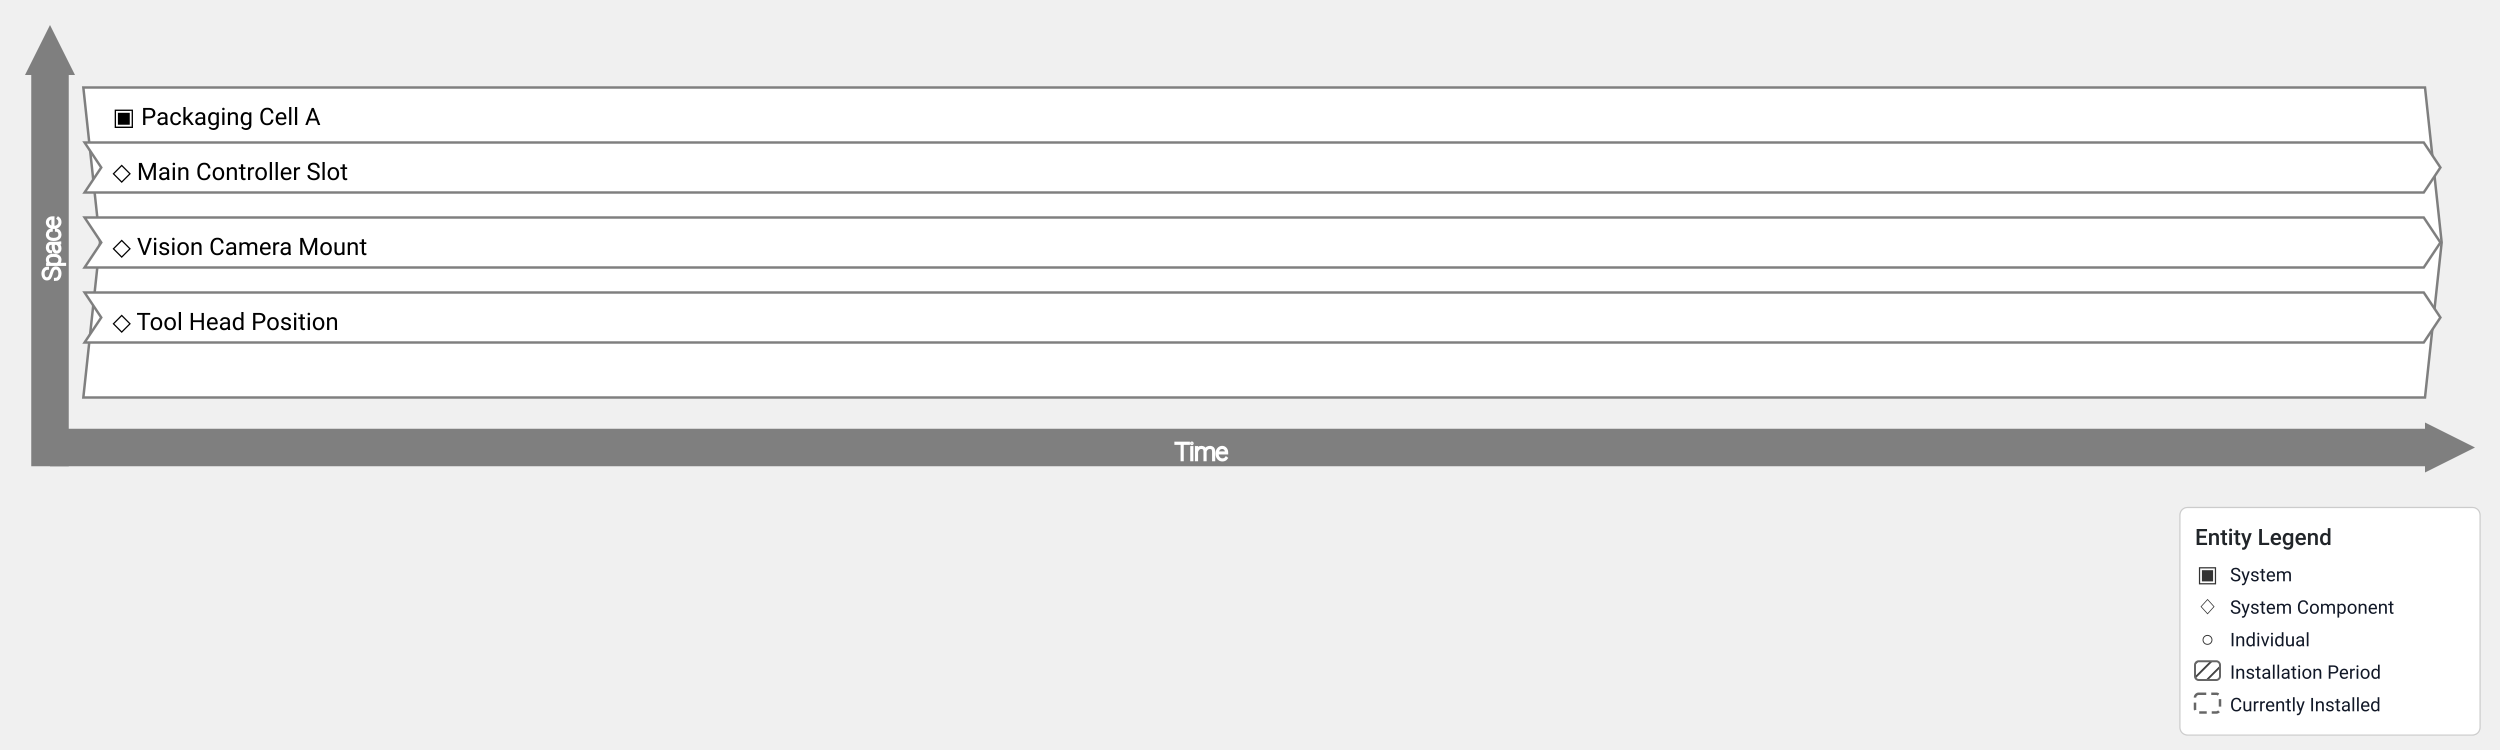
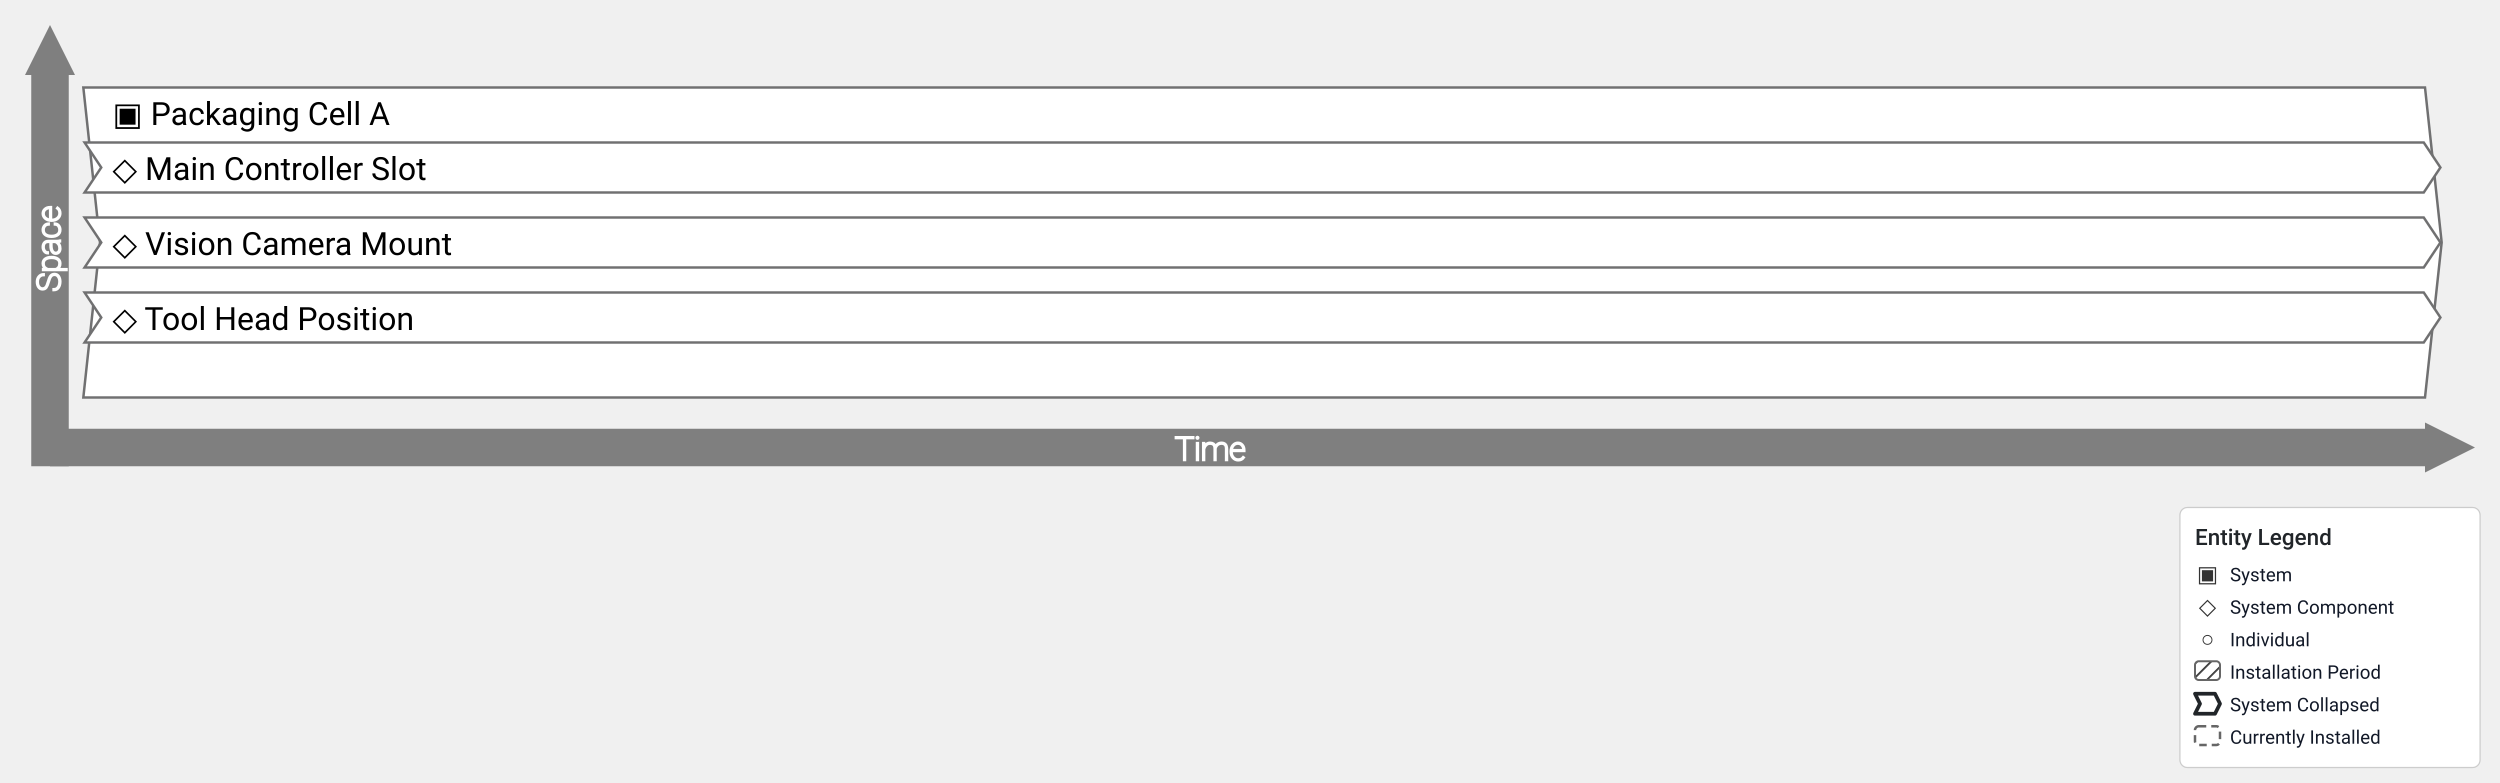
- <svg xmlns="http://www.w3.org/2000/svg" viewBox="0 0 1000 300" style="min-width: 100%; max-width: 100%;">
-   <g id="activity-diagram-group" transform="translate(0,0) scale(1)">
-     <defs>
-       <mask id="activity-mask" maskUnits="userSpaceOnUse">
-         <rect x="-50000" y="-50000" width="100000" height="100000" fill="white" />
-         <rect x="-50000" y="35" width="100000" height="124" fill="black" />
-         <path d="M 33.333 35 l 936.667 0l 6.667 62 -6.667 62l -936.667 0l 6.667 -62 -6.667 -62Z" fill="white" />
-         <rect x="-50000" y="57" width="100000" height="20" fill="black" />
-         <path d="M 33.833 57 l 935.667 0l 6.667 10 -6.667 10l -935.667 0l 6.667 -10 -6.667 -10Z" fill="white" />
-         <rect x="-50000" y="87" width="100000" height="20" fill="black" />
-         <path d="M 33.833 87 l 935.667 0l 6.667 10 -6.667 10l -935.667 0l 6.667 -10 -6.667 -10Z" fill="white" />
-         <rect x="-50000" y="117" width="100000" height="20" fill="black" />
-         <path d="M 33.833 117 l 935.667 0l 6.667 10 -6.667 10l -935.667 0l 6.667 -10 -6.667 -10Z" fill="white" />
+ <svg xmlns="http://www.w3.org/2000/svg" viewBox="0 0 1000 313" style="display: inline; visibility: visible; opacity: 1; fill: rgb(0, 0, 0); fill-opacity: 1; fill-rule: nonzero; stroke: none; stroke-opacity: 1; stroke-width: 1px; stroke-dasharray: none; stroke-dashoffset: 0px; stroke-linecap: butt; stroke-linejoin: miter; stroke-miterlimit: 4; paint-order: normal; vector-effect: none; color: rgb(33, 37, 41); font-family: Roboto, Arial, sans-serif; font-size: 16px; font-weight: 400; font-style: normal; letter-spacing: normal; text-anchor: start; dominant-baseline: auto; alignment-baseline: auto; white-space: normal;">
+   <g id="activity-diagram-group" transform="translate(0,0) scale(1)" style="display: inline; visibility: visible; opacity: 1; fill: rgb(0, 0, 0); fill-opacity: 1; fill-rule: nonzero; stroke: none; stroke-opacity: 1; stroke-width: 1px; stroke-dasharray: none; stroke-dashoffset: 0px; stroke-linecap: butt; stroke-linejoin: miter; stroke-miterlimit: 4; paint-order: normal; vector-effect: none; color: rgb(33, 37, 41); font-family: Roboto, Arial, sans-serif; font-size: 16px; font-weight: 400; font-style: normal; letter-spacing: normal; text-anchor: start; dominant-baseline: auto; alignment-baseline: auto; white-space: normal;">
+     <defs style="display: inline; visibility: visible; opacity: 1; fill: rgb(0, 0, 0); fill-opacity: 1; fill-rule: nonzero; stroke: none; stroke-opacity: 1; stroke-width: 1px; stroke-dasharray: none; stroke-dashoffset: 0px; stroke-linecap: butt; stroke-linejoin: miter; stroke-miterlimit: 4; paint-order: normal; vector-effect: none; color: rgb(33, 37, 41); font-family: Roboto, Arial, sans-serif; font-size: 16px; font-weight: 400; font-style: normal; letter-spacing: normal; text-anchor: start; dominant-baseline: auto; alignment-baseline: auto; white-space: normal;">
+       <mask id="activity-mask" maskUnits="userSpaceOnUse" style="display: inline; visibility: visible; opacity: 1; fill: rgb(0, 0, 0); fill-opacity: 1; fill-rule: nonzero; stroke: none; stroke-opacity: 1; stroke-width: 1px; stroke-dasharray: none; stroke-dashoffset: 0px; stroke-linecap: butt; stroke-linejoin: miter; stroke-miterlimit: 4; paint-order: normal; vector-effect: none; color: rgb(33, 37, 41); font-family: Roboto, Arial, sans-serif; font-size: 16px; font-weight: 400; font-style: normal; letter-spacing: normal; text-anchor: start; dominant-baseline: auto; alignment-baseline: auto; white-space: normal;">
+         <rect x="-50000" y="-50000" width="100000" height="100000" fill="white" style="display: inline; visibility: visible; opacity: 1; fill: rgb(255, 255, 255); fill-opacity: 1; fill-rule: nonzero; stroke: none; stroke-opacity: 1; stroke-width: 1px; stroke-dasharray: none; stroke-dashoffset: 0px; stroke-linecap: butt; stroke-linejoin: miter; stroke-miterlimit: 4; paint-order: normal; vector-effect: none; color: rgb(33, 37, 41); font-family: Roboto, Arial, sans-serif; font-size: 16px; font-weight: 400; font-style: normal; letter-spacing: normal; text-anchor: start; dominant-baseline: auto; alignment-baseline: auto; white-space: normal;" />
+         <rect x="-50000" y="35" width="100000" height="124" fill="black" style="display: inline; visibility: visible; opacity: 1; fill: rgb(0, 0, 0); fill-opacity: 1; fill-rule: nonzero; stroke: none; stroke-opacity: 1; stroke-width: 1px; stroke-dasharray: none; stroke-dashoffset: 0px; stroke-linecap: butt; stroke-linejoin: miter; stroke-miterlimit: 4; paint-order: normal; vector-effect: none; color: rgb(33, 37, 41); font-family: Roboto, Arial, sans-serif; font-size: 16px; font-weight: 400; font-style: normal; letter-spacing: normal; text-anchor: start; dominant-baseline: auto; alignment-baseline: auto; white-space: normal;" />
+         <path d="M 33.333 35 l 936.667 0l 6.667 62 -6.667 62l -936.667 0l 6.667 -62 -6.667 -62Z" fill="white" style="display: inline; visibility: visible; opacity: 1; fill: rgb(255, 255, 255); fill-opacity: 1; fill-rule: nonzero; stroke: none; stroke-opacity: 1; stroke-width: 1px; stroke-dasharray: none; stroke-dashoffset: 0px; stroke-linecap: butt; stroke-linejoin: miter; stroke-miterlimit: 4; paint-order: normal; vector-effect: none; color: rgb(33, 37, 41); font-family: Roboto, Arial, sans-serif; font-size: 16px; font-weight: 400; font-style: normal; letter-spacing: normal; text-anchor: start; dominant-baseline: auto; alignment-baseline: auto; white-space: normal;" />
+         <rect x="-50000" y="57" width="100000" height="20" fill="black" style="display: inline; visibility: visible; opacity: 1; fill: rgb(0, 0, 0); fill-opacity: 1; fill-rule: nonzero; stroke: none; stroke-opacity: 1; stroke-width: 1px; stroke-dasharray: none; stroke-dashoffset: 0px; stroke-linecap: butt; stroke-linejoin: miter; stroke-miterlimit: 4; paint-order: normal; vector-effect: none; color: rgb(33, 37, 41); font-family: Roboto, Arial, sans-serif; font-size: 16px; font-weight: 400; font-style: normal; letter-spacing: normal; text-anchor: start; dominant-baseline: auto; alignment-baseline: auto; white-space: normal;" />
+         <path d="M 33.833 57 l 935.667 0l 6.667 10 -6.667 10l -935.667 0l 6.667 -10 -6.667 -10Z" fill="white" style="display: inline; visibility: visible; opacity: 1; fill: rgb(255, 255, 255); fill-opacity: 1; fill-rule: nonzero; stroke: none; stroke-opacity: 1; stroke-width: 1px; stroke-dasharray: none; stroke-dashoffset: 0px; stroke-linecap: butt; stroke-linejoin: miter; stroke-miterlimit: 4; paint-order: normal; vector-effect: none; color: rgb(33, 37, 41); font-family: Roboto, Arial, sans-serif; font-size: 16px; font-weight: 400; font-style: normal; letter-spacing: normal; text-anchor: start; dominant-baseline: auto; alignment-baseline: auto; white-space: normal;" />
+         <rect x="-50000" y="87" width="100000" height="20" fill="black" style="display: inline; visibility: visible; opacity: 1; fill: rgb(0, 0, 0); fill-opacity: 1; fill-rule: nonzero; stroke: none; stroke-opacity: 1; stroke-width: 1px; stroke-dasharray: none; stroke-dashoffset: 0px; stroke-linecap: butt; stroke-linejoin: miter; stroke-miterlimit: 4; paint-order: normal; vector-effect: none; color: rgb(33, 37, 41); font-family: Roboto, Arial, sans-serif; font-size: 16px; font-weight: 400; font-style: normal; letter-spacing: normal; text-anchor: start; dominant-baseline: auto; alignment-baseline: auto; white-space: normal;" />
+         <path d="M 33.833 87 l 935.667 0l 6.667 10 -6.667 10l -935.667 0l 6.667 -10 -6.667 -10Z" fill="white" style="display: inline; visibility: visible; opacity: 1; fill: rgb(255, 255, 255); fill-opacity: 1; fill-rule: nonzero; stroke: none; stroke-opacity: 1; stroke-width: 1px; stroke-dasharray: none; stroke-dashoffset: 0px; stroke-linecap: butt; stroke-linejoin: miter; stroke-miterlimit: 4; paint-order: normal; vector-effect: none; color: rgb(33, 37, 41); font-family: Roboto, Arial, sans-serif; font-size: 16px; font-weight: 400; font-style: normal; letter-spacing: normal; text-anchor: start; dominant-baseline: auto; alignment-baseline: auto; white-space: normal;" />
+         <rect x="-50000" y="117" width="100000" height="20" fill="black" style="display: inline; visibility: visible; opacity: 1; fill: rgb(0, 0, 0); fill-opacity: 1; fill-rule: nonzero; stroke: none; stroke-opacity: 1; stroke-width: 1px; stroke-dasharray: none; stroke-dashoffset: 0px; stroke-linecap: butt; stroke-linejoin: miter; stroke-miterlimit: 4; paint-order: normal; vector-effect: none; color: rgb(33, 37, 41); font-family: Roboto, Arial, sans-serif; font-size: 16px; font-weight: 400; font-style: normal; letter-spacing: normal; text-anchor: start; dominant-baseline: auto; alignment-baseline: auto; white-space: normal;" />
+         <path d="M 33.833 117 l 935.667 0l 6.667 10 -6.667 10l -935.667 0l 6.667 -10 -6.667 -10Z" fill="white" style="display: inline; visibility: visible; opacity: 1; fill: rgb(255, 255, 255); fill-opacity: 1; fill-rule: nonzero; stroke: none; stroke-opacity: 1; stroke-width: 1px; stroke-dasharray: none; stroke-dashoffset: 0px; stroke-linecap: butt; stroke-linejoin: miter; stroke-miterlimit: 4; paint-order: normal; vector-effect: none; color: rgb(33, 37, 41); font-family: Roboto, Arial, sans-serif; font-size: 16px; font-weight: 400; font-style: normal; letter-spacing: normal; text-anchor: start; dominant-baseline: auto; alignment-baseline: auto; white-space: normal;" />
      </mask>
-       <pattern id="installHatch" width="8" height="8" patternUnits="userSpaceOnUse" patternTransform="rotate(45)">
-         <line x1="0" y1="0" x2="0" y2="8" stroke="#666" stroke-width="1.5" />
+       <pattern id="installHatch" width="8" height="8" patternUnits="userSpaceOnUse" patternTransform="rotate(45)" style="display: inline; visibility: visible; opacity: 1; fill: rgb(0, 0, 0); fill-opacity: 1; fill-rule: nonzero; stroke: none; stroke-opacity: 1; stroke-width: 1px; stroke-dasharray: none; stroke-dashoffset: 0px; stroke-linecap: butt; stroke-linejoin: miter; stroke-miterlimit: 4; paint-order: normal; vector-effect: none; color: rgb(33, 37, 41); font-family: Roboto, Arial, sans-serif; font-size: 16px; font-weight: 400; font-style: normal; letter-spacing: normal; text-anchor: start; dominant-baseline: auto; alignment-baseline: auto; white-space: normal;">
+         <rect width="8" height="8" fill="#d3d3d3" style="display: inline; visibility: visible; opacity: 1; fill: rgb(211, 211, 211); fill-opacity: 1; fill-rule: nonzero; stroke: none; stroke-opacity: 1; stroke-width: 1px; stroke-dasharray: none; stroke-dashoffset: 0px; stroke-linecap: butt; stroke-linejoin: miter; stroke-miterlimit: 4; paint-order: normal; vector-effect: none; color: rgb(33, 37, 41); font-family: Roboto, Arial, sans-serif; font-size: 16px; font-weight: 400; font-style: normal; letter-spacing: normal; text-anchor: start; dominant-baseline: auto; alignment-baseline: auto; white-space: normal;" />
+         <line x1="0" y1="0" x2="0" y2="8" stroke="#666" stroke-width="1.5" style="display: inline; visibility: visible; opacity: 1; fill: rgb(0, 0, 0); fill-opacity: 1; fill-rule: nonzero; stroke: rgb(102, 102, 102); stroke-opacity: 1; stroke-width: 1.5px; stroke-dasharray: none; stroke-dashoffset: 0px; stroke-linecap: butt; stroke-linejoin: miter; stroke-miterlimit: 4; paint-order: normal; vector-effect: none; color: rgb(33, 37, 41); font-family: Roboto, Arial, sans-serif; font-size: 16px; font-weight: 400; font-style: normal; letter-spacing: normal; text-anchor: start; dominant-baseline: auto; alignment-baseline: auto; white-space: normal;" />
      </pattern>
-       <pattern id="installHatchHighlight" width="8" height="8" patternUnits="userSpaceOnUse" patternTransform="rotate(45)">
-         <line x1="0" y1="0" x2="0" y2="8" stroke="#444" stroke-width="2" />
+       <pattern id="installHatchHighlight" width="8" height="8" patternUnits="userSpaceOnUse" patternTransform="rotate(45)" style="display: inline; visibility: visible; opacity: 1; fill: rgb(0, 0, 0); fill-opacity: 1; fill-rule: nonzero; stroke: none; stroke-opacity: 1; stroke-width: 1px; stroke-dasharray: none; stroke-dashoffset: 0px; stroke-linecap: butt; stroke-linejoin: miter; stroke-miterlimit: 4; paint-order: normal; vector-effect: none; color: rgb(33, 37, 41); font-family: Roboto, Arial, sans-serif; font-size: 16px; font-weight: 400; font-style: normal; letter-spacing: normal; text-anchor: start; dominant-baseline: auto; alignment-baseline: auto; white-space: normal;">
+         <rect width="8" height="8" fill="#d3d3d3" style="display: inline; visibility: visible; opacity: 1; fill: rgb(211, 211, 211); fill-opacity: 1; fill-rule: nonzero; stroke: none; stroke-opacity: 1; stroke-width: 1px; stroke-dasharray: none; stroke-dashoffset: 0px; stroke-linecap: butt; stroke-linejoin: miter; stroke-miterlimit: 4; paint-order: normal; vector-effect: none; color: rgb(33, 37, 41); font-family: Roboto, Arial, sans-serif; font-size: 16px; font-weight: 400; font-style: normal; letter-spacing: normal; text-anchor: start; dominant-baseline: auto; alignment-baseline: auto; white-space: normal;" />
+         <line x1="0" y1="0" x2="0" y2="8" stroke="#444" stroke-width="2" style="display: inline; visibility: visible; opacity: 1; fill: rgb(0, 0, 0); fill-opacity: 1; fill-rule: nonzero; stroke: rgb(68, 68, 68); stroke-opacity: 1; stroke-width: 2px; stroke-dasharray: none; stroke-dashoffset: 0px; stroke-linecap: butt; stroke-linejoin: miter; stroke-miterlimit: 4; paint-order: normal; vector-effect: none; color: rgb(33, 37, 41); font-family: Roboto, Arial, sans-serif; font-size: 16px; font-weight: 400; font-style: normal; letter-spacing: normal; text-anchor: start; dominant-baseline: auto; alignment-baseline: auto; white-space: normal;" />
      </pattern>
      <pattern id="exportInstallHatch" width="4" height="4" patternUnits="userSpaceOnUse" patternTransform="rotate(45)">
        <line x1="0" y1="0" x2="0" y2="4" stroke="#444" stroke-width="1.5" />
      </pattern>
    </defs>
-     <path class="individual" id="i63933611-7662-416a-b273-9141f3b46ba9" d="M 33.333 35 l 936.667 0l 6.667 62 -6.667 62l -936.667 0l 6.667 -62 -6.667 -62Z" stroke="#7F7F7F" stroke-width="1px" fill="white" data-row-y="35" style="cursor: ns-resize; fill: white;" />
-     <path class="individual" id="iea7aeaec-ef96-47cc-a985-a3d0d0cf8ce3" d="M 33.833 57 l 935.667 0l 6.667 10 -6.667 10l -935.667 0l 6.667 -10 -6.667 -10Z" stroke="#7F7F7F" stroke-width="1px" fill="white" data-row-y="57" style="cursor: ns-resize; fill: white;" />
-     <path class="individual" id="iaff3b7c0-ceb5-45d6-823a-55f9f7750020" d="M 33.833 87 l 935.667 0l 6.667 10 -6.667 10l -935.667 0l 6.667 -10 -6.667 -10Z" stroke="#7F7F7F" stroke-width="1px" fill="white" data-row-y="87" style="cursor: ns-resize; fill: white;" />
-     <path class="individual" id="i377f8850-57b0-4609-aa68-6263447ff52f" d="M 33.833 117 l 935.667 0l 6.667 10 -6.667 10l -935.667 0l 6.667 -10 -6.667 -10Z" stroke="#7F7F7F" stroke-width="1px" fill="white" data-row-y="117" style="cursor: ns-resize; fill: white;" />
-     <text class="individualLabel" id="il63933611-7662-416a-b273-9141f3b46ba9" x="45" y="50" text-anchor="start" font-family="Roboto, Arial, sans-serif" font-size="0.8em">▣ Packaging Cell A</text>
-     <text class="individualLabel" id="ilea7aeaec-ef96-47cc-a985-a3d0d0cf8ce3" x="45" y="72" text-anchor="start" font-family="Roboto, Arial, sans-serif" font-size="0.8em">◇ Main Controller Slot</text>
-     <text class="individualLabel" id="ilaff3b7c0-ceb5-45d6-823a-55f9f7750020" x="45" y="102" text-anchor="start" font-family="Roboto, Arial, sans-serif" font-size="0.8em">◇ Vision Camera Mount</text>
-     <text class="individualLabel" id="il377f8850-57b0-4609-aa68-6263447ff52f" x="45" y="132" text-anchor="start" font-family="Roboto, Arial, sans-serif" font-size="0.8em">◇ Tool Head Position</text>
-     <defs class="axisTriangle">
-       <marker id="triangle" refX="0" refY="10" markerWidth="20" markerHeight="20" markerUnits="userSpaceOnUse" orient="auto" viewbox="0 0 20 20">
-         <path d="M 0 0 L 20 10 L 0 20 z" style="fill: rgb(127, 127, 127);" />
+     <path class="individual" id="i63933611-7662-416a-b273-9141f3b46ba9" d="M 33.333 35 l 936.667 0l 6.667 62 -6.667 62l -936.667 0l 6.667 -62 -6.667 -62Z" stroke="var(--diagram-individual-stroke, #707071)" stroke-width="1px" fill="white" data-row-y="35" style="display: inline; visibility: visible; opacity: 1; fill: rgb(255, 255, 255); fill-opacity: 1; fill-rule: nonzero; stroke: rgb(112, 112, 113); stroke-opacity: 1; stroke-width: 1px; stroke-dasharray: none; stroke-dashoffset: 0px; stroke-linecap: butt; stroke-linejoin: miter; stroke-miterlimit: 4; paint-order: normal; vector-effect: none; color: rgb(33, 37, 41); font-family: Roboto, Arial, sans-serif; font-size: 16px; font-weight: 400; font-style: normal; letter-spacing: normal; text-anchor: start; dominant-baseline: auto; alignment-baseline: auto; white-space: normal;" />
+     <path class="individual" id="iea7aeaec-ef96-47cc-a985-a3d0d0cf8ce3" d="M 33.833 57 l 935.667 0l 6.667 10 -6.667 10l -935.667 0l 6.667 -10 -6.667 -10Z" stroke="var(--diagram-individual-stroke, #707071)" stroke-width="1px" fill="white" data-row-y="57" style="display: inline; visibility: visible; opacity: 1; fill: rgb(255, 255, 255); fill-opacity: 1; fill-rule: nonzero; stroke: rgb(112, 112, 113); stroke-opacity: 1; stroke-width: 1px; stroke-dasharray: none; stroke-dashoffset: 0px; stroke-linecap: butt; stroke-linejoin: miter; stroke-miterlimit: 4; paint-order: normal; vector-effect: none; color: rgb(33, 37, 41); font-family: Roboto, Arial, sans-serif; font-size: 16px; font-weight: 400; font-style: normal; letter-spacing: normal; text-anchor: start; dominant-baseline: auto; alignment-baseline: auto; white-space: normal;" />
+     <path class="individual" id="iaff3b7c0-ceb5-45d6-823a-55f9f7750020" d="M 33.833 87 l 935.667 0l 6.667 10 -6.667 10l -935.667 0l 6.667 -10 -6.667 -10Z" stroke="var(--diagram-individual-stroke, #707071)" stroke-width="1px" fill="white" data-row-y="87" style="display: inline; visibility: visible; opacity: 1; fill: rgb(255, 255, 255); fill-opacity: 1; fill-rule: nonzero; stroke: rgb(112, 112, 113); stroke-opacity: 1; stroke-width: 1px; stroke-dasharray: none; stroke-dashoffset: 0px; stroke-linecap: butt; stroke-linejoin: miter; stroke-miterlimit: 4; paint-order: normal; vector-effect: none; color: rgb(33, 37, 41); font-family: Roboto, Arial, sans-serif; font-size: 16px; font-weight: 400; font-style: normal; letter-spacing: normal; text-anchor: start; dominant-baseline: auto; alignment-baseline: auto; white-space: normal;" />
+     <path class="individual" id="i377f8850-57b0-4609-aa68-6263447ff52f" d="M 33.833 117 l 935.667 0l 6.667 10 -6.667 10l -935.667 0l 6.667 -10 -6.667 -10Z" stroke="var(--diagram-individual-stroke, #707071)" stroke-width="1px" fill="white" data-row-y="117" style="display: inline; visibility: visible; opacity: 1; fill: rgb(255, 255, 255); fill-opacity: 1; fill-rule: nonzero; stroke: rgb(112, 112, 113); stroke-opacity: 1; stroke-width: 1px; stroke-dasharray: none; stroke-dashoffset: 0px; stroke-linecap: butt; stroke-linejoin: miter; stroke-miterlimit: 4; paint-order: normal; vector-effect: none; color: rgb(33, 37, 41); font-family: Roboto, Arial, sans-serif; font-size: 16px; font-weight: 400; font-style: normal; letter-spacing: normal; text-anchor: start; dominant-baseline: auto; alignment-baseline: auto; white-space: normal;" />
+     <text class="individualLabel" id="il63933611-7662-416a-b273-9141f3b46ba9" x="45" y="50" text-anchor="start" font-family="&quot;Roboto&quot;, Arial, sans-serif" font-size="0.8em" fill="#000000" style="display: block; visibility: visible; opacity: 1; fill: rgb(0, 0, 0); fill-opacity: 1; fill-rule: nonzero; stroke: none; stroke-opacity: 1; stroke-width: 1px; stroke-dasharray: none; stroke-dashoffset: 0px; stroke-linecap: butt; stroke-linejoin: miter; stroke-miterlimit: 4; paint-order: normal; vector-effect: none; color: rgb(33, 37, 41); font-family: Roboto, Arial, sans-serif; font-size: 12.8px; font-weight: 400; font-style: normal; letter-spacing: normal; text-anchor: start; dominant-baseline: auto; alignment-baseline: auto; white-space: nowrap;" xml:space="preserve">▣ Packaging Cell A</text>
+     <text class="individualLabel" id="ilea7aeaec-ef96-47cc-a985-a3d0d0cf8ce3" x="45" y="72" text-anchor="start" font-family="&quot;Roboto&quot;, Arial, sans-serif" font-size="0.8em" fill="#000000" style="display: block; visibility: visible; opacity: 1; fill: rgb(0, 0, 0); fill-opacity: 1; fill-rule: nonzero; stroke: none; stroke-opacity: 1; stroke-width: 1px; stroke-dasharray: none; stroke-dashoffset: 0px; stroke-linecap: butt; stroke-linejoin: miter; stroke-miterlimit: 4; paint-order: normal; vector-effect: none; color: rgb(33, 37, 41); font-family: Roboto, Arial, sans-serif; font-size: 12.8px; font-weight: 400; font-style: normal; letter-spacing: normal; text-anchor: start; dominant-baseline: auto; alignment-baseline: auto; white-space: nowrap;" xml:space="preserve">◇ Main Controller Slot</text>
+     <text class="individualLabel" id="ilaff3b7c0-ceb5-45d6-823a-55f9f7750020" x="45" y="102" text-anchor="start" font-family="&quot;Roboto&quot;, Arial, sans-serif" font-size="0.8em" fill="#000000" style="display: block; visibility: visible; opacity: 1; fill: rgb(0, 0, 0); fill-opacity: 1; fill-rule: nonzero; stroke: none; stroke-opacity: 1; stroke-width: 1px; stroke-dasharray: none; stroke-dashoffset: 0px; stroke-linecap: butt; stroke-linejoin: miter; stroke-miterlimit: 4; paint-order: normal; vector-effect: none; color: rgb(33, 37, 41); font-family: Roboto, Arial, sans-serif; font-size: 12.8px; font-weight: 400; font-style: normal; letter-spacing: normal; text-anchor: start; dominant-baseline: auto; alignment-baseline: auto; white-space: nowrap;" xml:space="preserve">◇ Vision Camera Mount</text>
+     <text class="individualLabel" id="il377f8850-57b0-4609-aa68-6263447ff52f" x="45" y="132" text-anchor="start" font-family="&quot;Roboto&quot;, Arial, sans-serif" font-size="0.8em" fill="#000000" style="display: block; visibility: visible; opacity: 1; fill: rgb(0, 0, 0); fill-opacity: 1; fill-rule: nonzero; stroke: none; stroke-opacity: 1; stroke-width: 1px; stroke-dasharray: none; stroke-dashoffset: 0px; stroke-linecap: butt; stroke-linejoin: miter; stroke-miterlimit: 4; paint-order: normal; vector-effect: none; color: rgb(33, 37, 41); font-family: Roboto, Arial, sans-serif; font-size: 12.8px; font-weight: 400; font-style: normal; letter-spacing: normal; text-anchor: start; dominant-baseline: auto; alignment-baseline: auto; white-space: nowrap;" xml:space="preserve">◇ Tool Head Position</text>
+     <defs class="axisTriangle" style="display: inline; visibility: visible; opacity: 1; fill: rgb(0, 0, 0); fill-opacity: 1; fill-rule: nonzero; stroke: none; stroke-opacity: 1; stroke-width: 1px; stroke-dasharray: none; stroke-dashoffset: 0px; stroke-linecap: butt; stroke-linejoin: miter; stroke-miterlimit: 4; paint-order: normal; vector-effect: none; color: rgb(33, 37, 41); font-family: Roboto, Arial, sans-serif; font-size: 16px; font-weight: 400; font-style: normal; letter-spacing: normal; text-anchor: start; dominant-baseline: auto; alignment-baseline: auto; white-space: normal;">
+       <marker id="triangle" refX="0" refY="10" markerWidth="20" markerHeight="20" markerUnits="userSpaceOnUse" orient="auto" viewbox="0 0 20 20" style="display: inline; visibility: visible; opacity: 1; fill: rgb(0, 0, 0); fill-opacity: 1; fill-rule: nonzero; stroke: none; stroke-opacity: 1; stroke-width: 1px; stroke-dasharray: none; stroke-dashoffset: 0px; stroke-linecap: butt; stroke-linejoin: miter; stroke-miterlimit: 4; paint-order: normal; vector-effect: none; color: rgb(33, 37, 41); font-family: Roboto, Arial, sans-serif; font-size: 16px; font-weight: 400; font-style: normal; letter-spacing: normal; text-anchor: start; dominant-baseline: auto; alignment-baseline: auto; white-space: normal;">
+         <path d="M 0 0 L 20 10 L 0 20 z" style="display: inline; visibility: visible; opacity: 1; fill: rgb(127, 127, 127); fill-opacity: 1; fill-rule: nonzero; stroke: none; stroke-opacity: 1; stroke-width: 1px; stroke-dasharray: none; stroke-dashoffset: 0px; stroke-linecap: butt; stroke-linejoin: miter; stroke-miterlimit: 4; paint-order: normal; vector-effect: none; color: rgb(33, 37, 41); font-family: Roboto, Arial, sans-serif; font-size: 16px; font-weight: 400; font-style: normal; letter-spacing: normal; text-anchor: start; dominant-baseline: auto; alignment-baseline: auto; white-space: normal;" />
      </marker>
    </defs>
-     <line class="axisLine" x1="20" y1="179" x2="970" y2="179" marker-end="url(#triangle)" stroke="#7F7F7F" stroke-width="15" />
-     <text class="axisLable" x="470" y="184" stroke="white" fill="white" font-size="0.8em" font-weight="200" text-anchor="start" font-family="Roboto, Arial, sans-serif">Time</text>
-     <line class="axisLine" x1="20" y1="186.5" x2="20" y2="30" marker-end="url(#triangle)" stroke="#7F7F7F" stroke-width="15" />
-     <text class="axisLable" x="44" y="119.5" stroke="white" fill="white" font-size="0.8em" font-weight="200" text-anchor="middle" font-family="Roboto, Arial, sans-serif" transform="rotate(270 24 119.5)">Space</text>
+     <line class="axisLine" x1="20" y1="179" x2="970" y2="179" marker-end="url(#triangle)" stroke="var(--diagram-axis-colour, #7F7F7F)" stroke-width="15" style="display: inline; visibility: visible; opacity: 1; fill: rgb(0, 0, 0); fill-opacity: 1; fill-rule: nonzero; stroke: rgb(127, 127, 127); stroke-opacity: 1; stroke-width: 15px; stroke-dasharray: none; stroke-dashoffset: 0px; stroke-linecap: butt; stroke-linejoin: miter; stroke-miterlimit: 4; paint-order: normal; vector-effect: none; color: rgb(33, 37, 41); font-family: Roboto, Arial, sans-serif; font-size: 16px; font-weight: 400; font-style: normal; letter-spacing: normal; text-anchor: start; dominant-baseline: auto; alignment-baseline: auto; white-space: normal;" />
+     <text class="axisLable" x="470" y="184" stroke="white" fill="white" font-size="0.8em" font-weight="200" text-anchor="start" font-family="&quot;Roboto&quot;, Arial, sans-serif" style="display: block; visibility: visible; opacity: 1; fill: rgb(255, 255, 255); fill-opacity: 1; fill-rule: nonzero; stroke: rgb(255, 255, 255); stroke-opacity: 1; stroke-width: 1px; stroke-dasharray: none; stroke-dashoffset: 0px; stroke-linecap: butt; stroke-linejoin: miter; stroke-miterlimit: 4; paint-order: normal; vector-effect: none; color: rgb(33, 37, 41); font-family: Roboto, Arial, sans-serif; font-size: 12.8px; font-weight: 200; font-style: normal; letter-spacing: normal; text-anchor: start; dominant-baseline: auto; alignment-baseline: auto; white-space: nowrap;" xml:space="preserve">Time</text>
+     <line class="axisLine" x1="20" y1="186.5" x2="20" y2="30" marker-end="url(#triangle)" stroke="var(--diagram-axis-colour, #7F7F7F)" stroke-width="15" style="display: inline; visibility: visible; opacity: 1; fill: rgb(0, 0, 0); fill-opacity: 1; fill-rule: nonzero; stroke: rgb(127, 127, 127); stroke-opacity: 1; stroke-width: 15px; stroke-dasharray: none; stroke-dashoffset: 0px; stroke-linecap: butt; stroke-linejoin: miter; stroke-miterlimit: 4; paint-order: normal; vector-effect: none; color: rgb(33, 37, 41); font-family: Roboto, Arial, sans-serif; font-size: 16px; font-weight: 400; font-style: normal; letter-spacing: normal; text-anchor: start; dominant-baseline: auto; alignment-baseline: auto; white-space: normal;" />
+     <text class="axisLable" x="44" y="119.5" stroke="white" fill="white" font-size="0.8em" font-weight="200" text-anchor="middle" font-family="&quot;Roboto&quot;, Arial, sans-serif" transform="rotate(270 24 119.5)" style="display: block; visibility: visible; opacity: 1; fill: rgb(255, 255, 255); fill-opacity: 1; fill-rule: nonzero; stroke: rgb(255, 255, 255); stroke-opacity: 1; stroke-width: 1px; stroke-dasharray: none; stroke-dashoffset: 0px; stroke-linecap: butt; stroke-linejoin: miter; stroke-miterlimit: 4; paint-order: normal; vector-effect: none; color: rgb(33, 37, 41); font-family: Roboto, Arial, sans-serif; font-size: 12.8px; font-weight: 200; font-style: normal; letter-spacing: normal; text-anchor: middle; dominant-baseline: auto; alignment-baseline: auto; white-space: nowrap;" xml:space="preserve">Space</text>
  </g>
  <g transform="translate(872, 203)">
-     <rect x="0" y="0" width="120" height="91" fill="white" stroke="rgba(0,0,0,0.175)" stroke-width="0.5" rx="3" />
-     <text x="6" y="15" font-family="Roboto, Arial, sans-serif" font-size="9" font-weight="500" fill="#212529">Entity Legend</text>
+     <rect x="0" y="0" width="120" height="104" fill="white" stroke="rgba(0,0,0,0.175)" stroke-width="0.5" rx="3" />
+     <text x="6" y="15" font-family="&quot;Roboto&quot;, Arial, sans-serif" font-size="9" font-weight="500" fill="#212529">Entity Legend</text>
    <g>
-       <text x="11" y="29.65" text-anchor="middle" font-size="9" fill="#333">▣</text>
-       <text x="20" y="29.5" font-family="Roboto, Arial, sans-serif" font-size="7.5" fill="#111827">System</text>
+       <text x="11" y="29.65" text-anchor="middle" font-size="9" font-family="&quot;Roboto&quot;, Arial, sans-serif" fill="#333">▣</text>
+       <text x="20" y="29.5" font-family="&quot;Roboto&quot;, Arial, sans-serif" font-size="7.5" fill="#111827">System</text>
    </g>
    <g>
-       <text x="11" y="42.65" text-anchor="middle" font-size="9" fill="#333">◇</text>
-       <text x="20" y="42.5" font-family="Roboto, Arial, sans-serif" font-size="7.5" fill="#111827">System Component</text>
+       <text x="11" y="42.65" text-anchor="middle" font-size="9" font-family="&quot;Roboto&quot;, Arial, sans-serif" fill="#333">◇</text>
+       <text x="20" y="42.5" font-family="&quot;Roboto&quot;, Arial, sans-serif" font-size="7.5" fill="#111827">System Component</text>
    </g>
    <g>
-       <text x="11" y="55.65" text-anchor="middle" font-size="9" fill="#333">○</text>
-       <text x="20" y="55.5" font-family="Roboto, Arial, sans-serif" font-size="7.5" fill="#111827">Individual</text>
+       <text x="11" y="55.65" text-anchor="middle" font-size="9" font-family="&quot;Roboto&quot;, Arial, sans-serif" fill="#333">○</text>
+       <text x="20" y="55.5" font-family="&quot;Roboto&quot;, Arial, sans-serif" font-size="7.5" fill="#111827">Individual</text>
    </g>
    <g>
      <rect x="6" y="61.5" width="10" height="7.5" rx="1.5" fill="url(#exportInstallHatch)" stroke="#666" stroke-width="0.8" />
-       <text x="20" y="68.5" font-family="Roboto, Arial, sans-serif" font-size="7.5" fill="#111827">Installation Period</text>
+       <text x="20" y="68.5" font-family="&quot;Roboto&quot;, Arial, sans-serif" font-size="7.5" fill="#111827">Installation Period</text>
    </g>
    <g>
-       <rect x="6" y="74.5" width="10" height="7.5" rx="1.5" fill="none" stroke="#666" stroke-width="1" stroke-dasharray="3,2" />
-       <text x="20" y="81.5" font-family="Roboto, Arial, sans-serif" font-size="7.5" fill="#111827">Currently Installed</text>
+       <path d="M 6 74.5 L 14 74.5 L 16 78.5 L 14 82.5 L 6 82.5 L 8 78.5 Z" fill="white" stroke="#212529" stroke-width="1.5" stroke-linejoin="round" />
+       <text x="20" y="81.5" font-family="&quot;Roboto&quot;, Arial, sans-serif" font-size="7.5" fill="#111827">System Collapsed</text>
+     </g>
+     <g>
+       <rect x="6" y="87.5" width="10" height="7.5" rx="1.5" fill="none" stroke="#666" stroke-width="1" stroke-dasharray="3,2" />
+       <text x="20" y="94.5" font-family="&quot;Roboto&quot;, Arial, sans-serif" font-size="7.5" fill="#111827">Currently Installed</text>
    </g>
  </g>
</svg>
